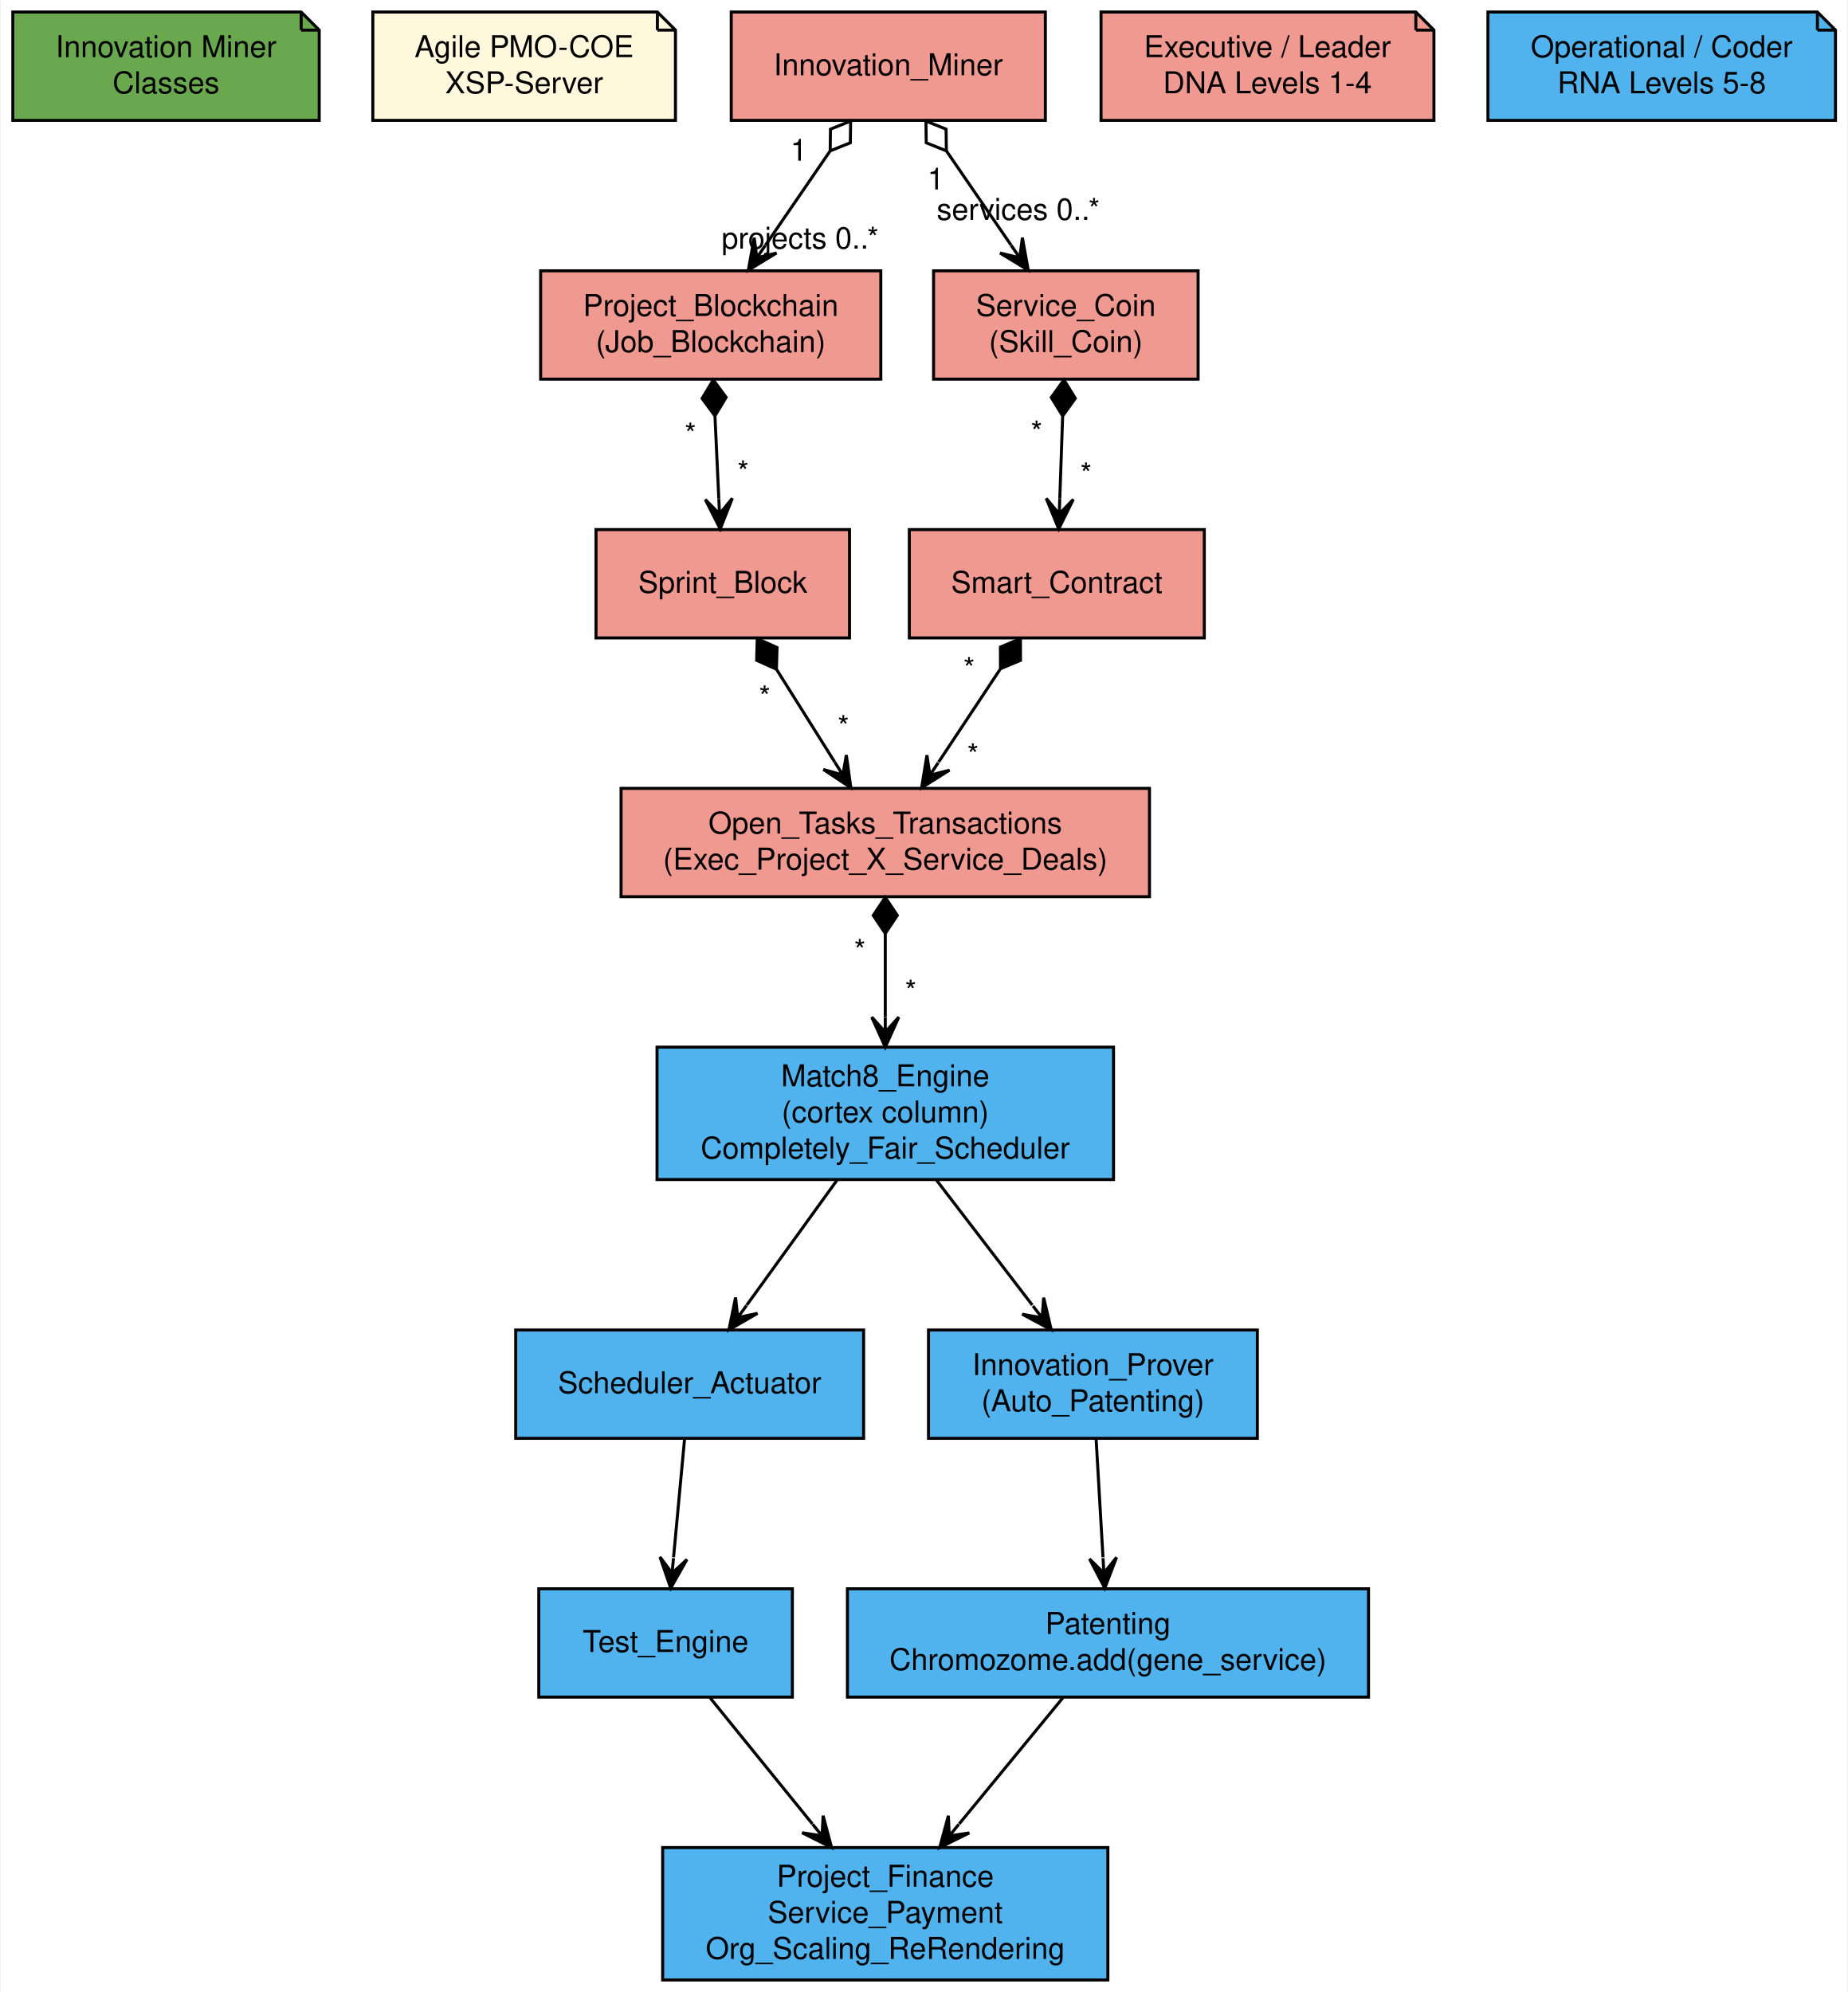
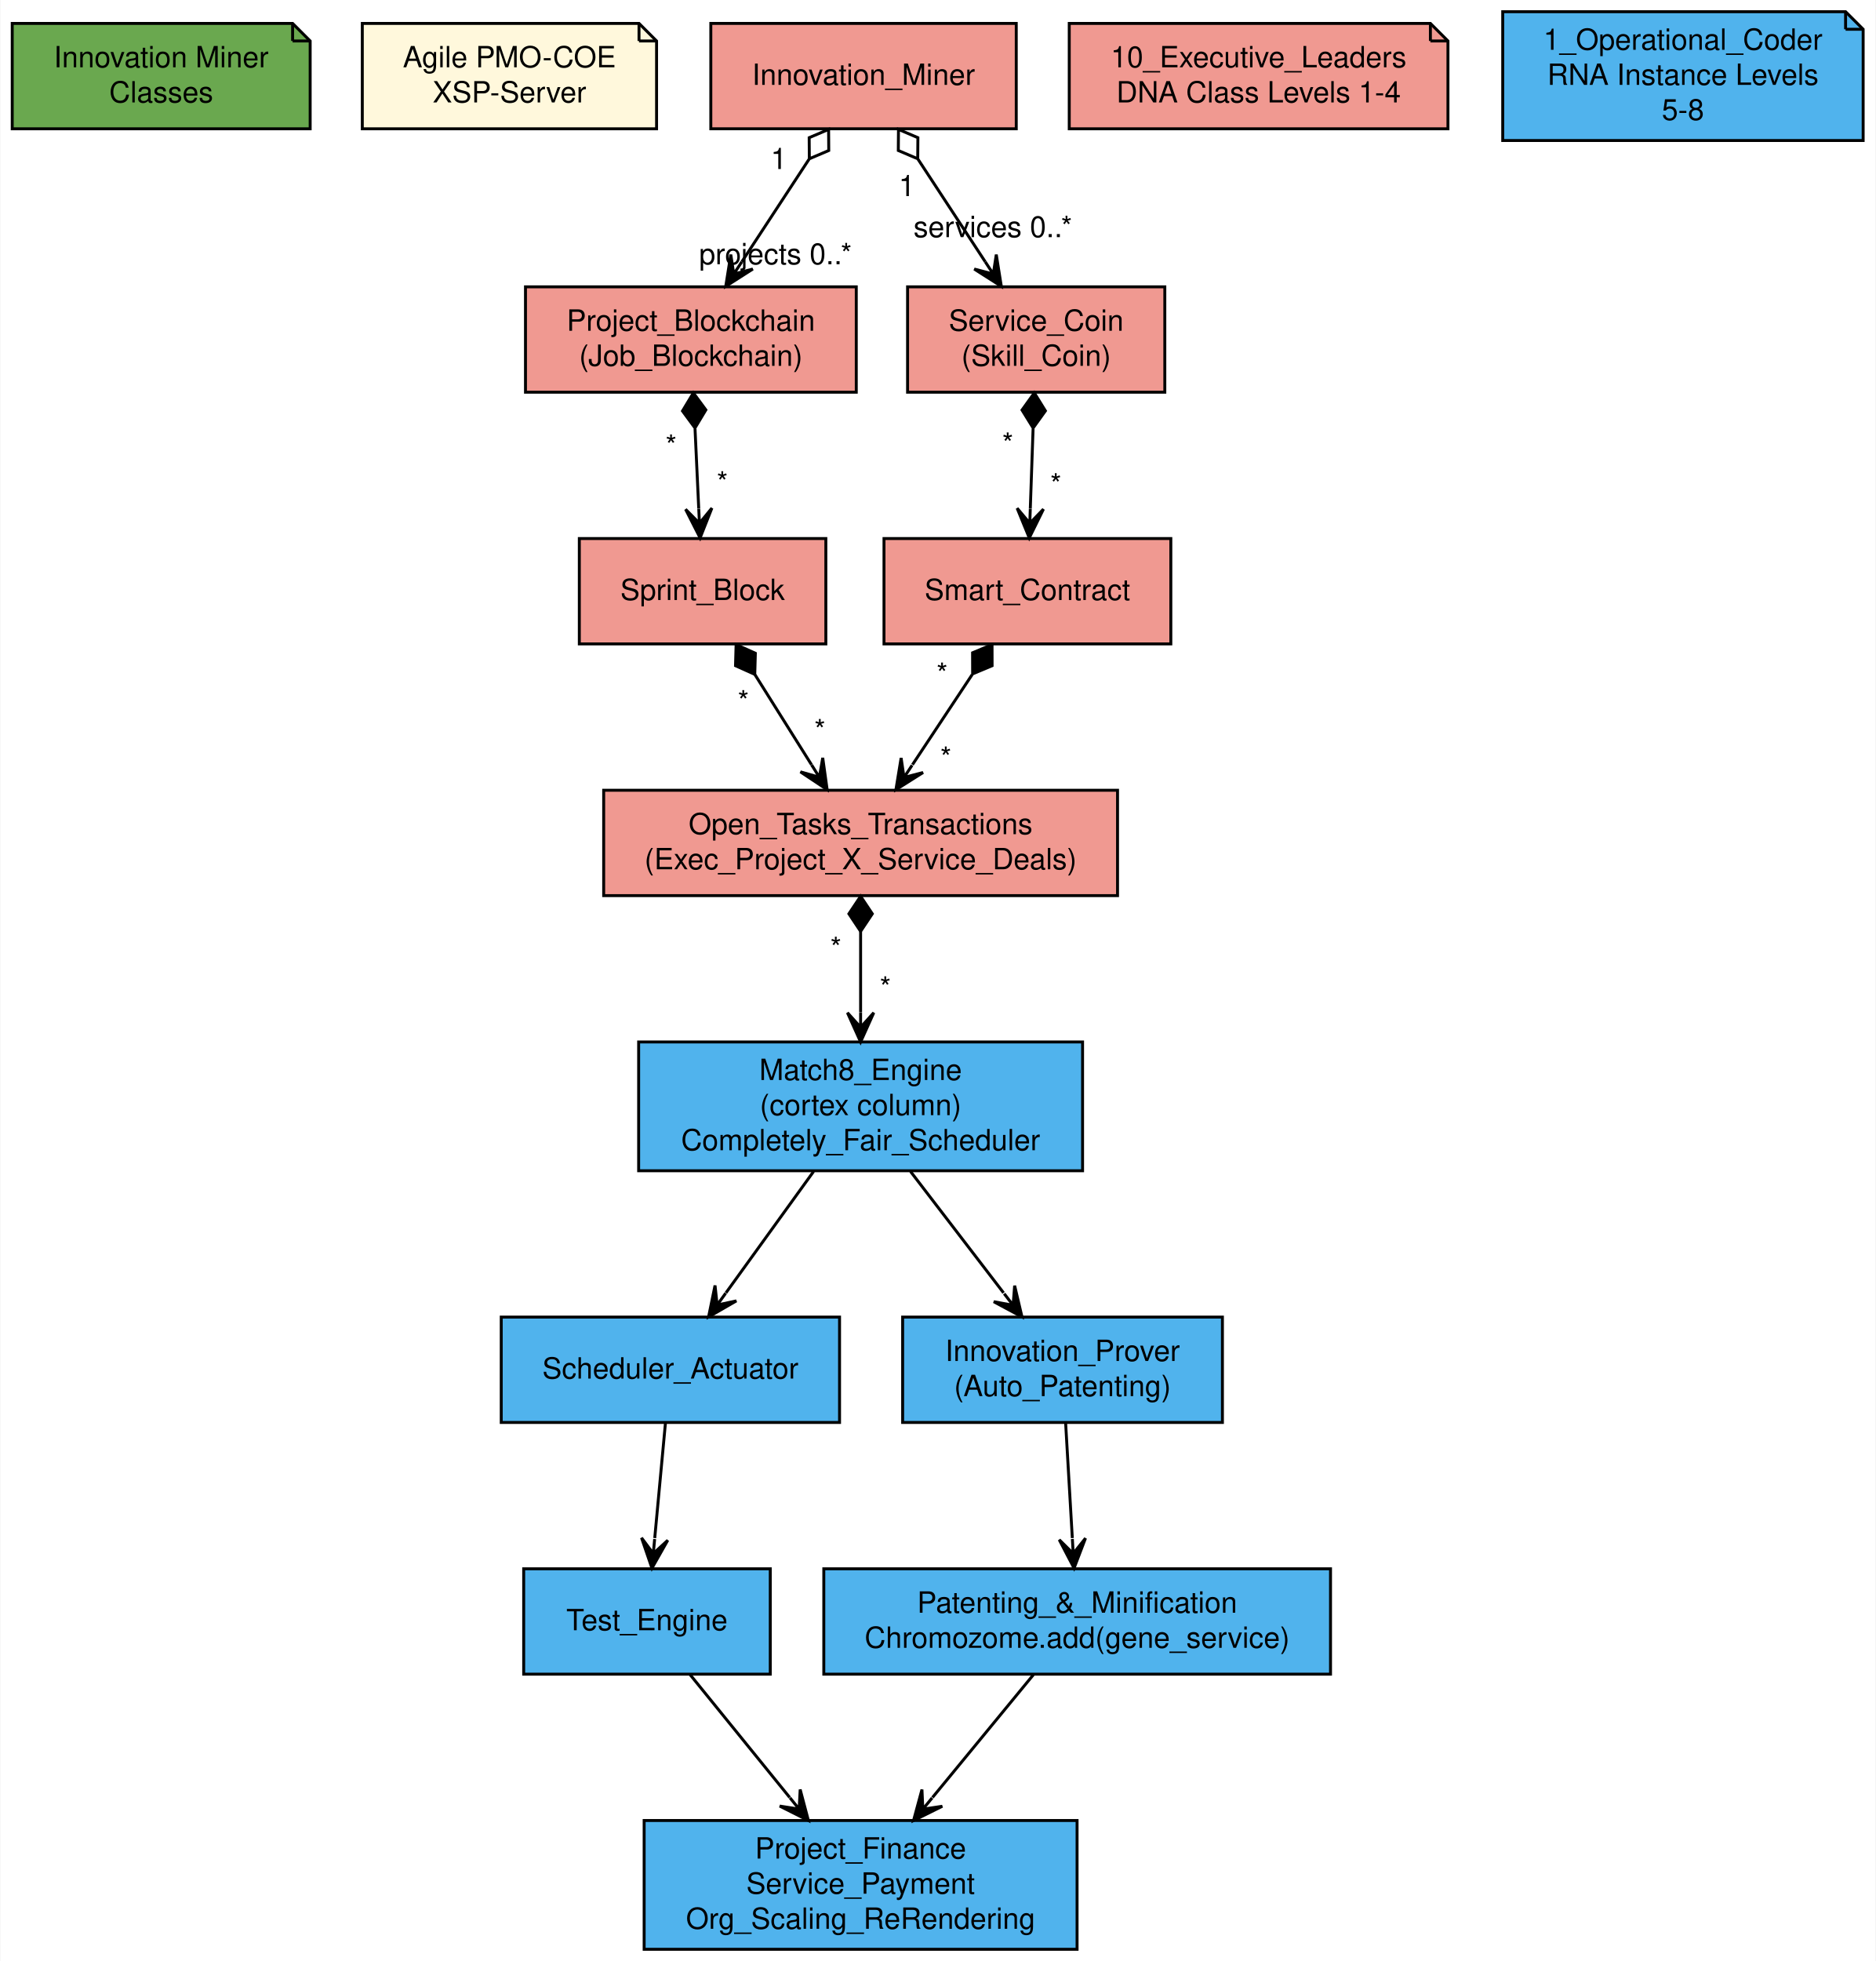
- <svg xmlns="http://www.w3.org/2000/svg" width="614pt" height="662pt" viewBox="0.00 0.00 613.57 662.00">
-   <g id="graph0" class="graph" transform="scale(1 1) rotate(0) translate(4 658)">
-     <polygon fill="#ffffff" stroke="transparent" points="-4,4 -4,-658 609.573,-658 609.573,4 -4,4" />
+ <svg xmlns="http://www.w3.org/2000/svg" width="641pt" height="670pt" viewBox="0.00 0.00 640.74 670.00">
+   <g id="graph0" class="graph" transform="scale(1 1) rotate(0) translate(4 666)">
+     <polygon fill="#ffffff" stroke="transparent" points="-4,4 -4,-666 636.743,-666 636.743,4 -4,4" />
    <g id="node1" class="node">
-       <polygon fill="#6aa84f" stroke="#000000" points="95.858,-654 .048,-654 .048,-618 101.858,-618 101.858,-648 95.858,-654" />
-       <polyline fill="none" stroke="#000000" points="95.858,-654 95.858,-648 " />
-       <polyline fill="none" stroke="#000000" points="101.858,-648 95.858,-648 " />
-       <text text-anchor="middle" x="50.953" y="-639" font-family="Helvetica,sans-Serif" font-size="10.00" fill="#000000">Innovation Miner</text>
-       <text text-anchor="middle" x="50.953" y="-627" font-family="Helvetica,sans-Serif" font-size="10.00" fill="#000000">Classes</text>
+       <polygon fill="#6aa84f" stroke="#000000" points="95.858,-658 .048,-658 .048,-622 101.858,-622 101.858,-652 95.858,-658" />
+       <polyline fill="none" stroke="#000000" points="95.858,-658 95.858,-652 " />
+       <polyline fill="none" stroke="#000000" points="101.858,-652 95.858,-652 " />
+       <text text-anchor="middle" x="50.953" y="-643" font-family="Helvetica,sans-Serif" font-size="10.00" fill="#000000">Innovation Miner</text>
+       <text text-anchor="middle" x="50.953" y="-631" font-family="Helvetica,sans-Serif" font-size="10.00" fill="#000000">Classes</text>
    </g>
    <g id="node2" class="node">
-       <polygon fill="#fff8dc" stroke="#000000" points="214.23,-654 119.675,-654 119.675,-618 220.23,-618 220.23,-648 214.23,-654" />
-       <polyline fill="none" stroke="#000000" points="214.23,-654 214.23,-648 " />
-       <polyline fill="none" stroke="#000000" points="220.23,-648 214.23,-648 " />
-       <text text-anchor="middle" x="169.952" y="-639" font-family="Helvetica,sans-Serif" font-size="10.00" fill="#000000">Agile PMO-COE</text>
-       <text text-anchor="middle" x="169.952" y="-627" font-family="Helvetica,sans-Serif" font-size="10.00" fill="#000000">XSP-Server</text>
+       <polygon fill="#fff8dc" stroke="#000000" points="214.23,-658 119.675,-658 119.675,-622 220.23,-622 220.23,-652 214.23,-658" />
+       <polyline fill="none" stroke="#000000" points="214.23,-658 214.23,-652 " />
+       <polyline fill="none" stroke="#000000" points="220.23,-652 214.23,-652 " />
+       <text text-anchor="middle" x="169.952" y="-643" font-family="Helvetica,sans-Serif" font-size="10.00" fill="#000000">Agile PMO-COE</text>
+       <text text-anchor="middle" x="169.952" y="-631" font-family="Helvetica,sans-Serif" font-size="10.00" fill="#000000">XSP-Server</text>
    </g>
    <g id="node3" class="node">
-       <polygon fill="#f09991" stroke="#000000" points="343.138,-654 238.767,-654 238.767,-618 343.138,-618 343.138,-654" />
-       <text text-anchor="middle" x="290.952" y="-633" font-family="Helvetica,sans-Serif" font-size="10.00" fill="#000000">Innovation_Miner</text>
+       <polygon fill="#f09991" stroke="#000000" points="343.138,-658 238.767,-658 238.767,-622 343.138,-622 343.138,-658" />
+       <text text-anchor="middle" x="290.952" y="-637" font-family="Helvetica,sans-Serif" font-size="10.00" fill="#000000">Innovation_Miner</text>
    </g>
    <g id="node4" class="node">
      <polygon fill="#f09991" stroke="#000000" points="288.469,-568 175.436,-568 175.436,-532 288.469,-532 288.469,-568" />
      <text text-anchor="middle" x="231.952" y="-553" font-family="Helvetica,sans-Serif" font-size="10.00" fill="#000000">Project_Blockchain</text>
      <text text-anchor="middle" x="231.952" y="-541" font-family="Helvetica,sans-Serif" font-size="10.00" fill="#000000">(Job_Blockchain)</text>
    </g>
    <g id="edge1" class="edge">
-       <path fill="none" stroke="#000000" d="M271.65,-607.864C264.735,-597.784 256.967,-586.462 250.149,-576.524" />
-       <polygon fill="none" stroke="#000000" points="271.651,-607.866 278.344,-610.551 278.44,-617.762 271.747,-615.077 271.651,-607.866" />
-       <polygon fill="#000000" stroke="#000000" points="244.447,-568.212 253.815,-573.912 247.275,-572.335 250.104,-576.458 250.104,-576.458 250.104,-576.458 247.275,-572.335 246.393,-579.004 244.447,-568.212 244.447,-568.212" />
-       <text text-anchor="middle" x="261.671" y="-575.377" font-family="Helvetica,sans-Serif" font-size="10.00" fill="#000000">projects 0..*</text>
-       <text text-anchor="middle" x="261.216" y="-604.596" font-family="Helvetica,sans-Serif" font-size="10.00" fill="#000000">1</text>
+       <path fill="none" stroke="#000000" d="M272.301,-611.548C264.962,-600.353 256.582,-587.57 249.368,-576.566" />
+       <polygon fill="none" stroke="#000000" points="272.434,-611.751 279.069,-614.576 279.013,-621.787 272.378,-618.962 272.434,-611.751" />
+       <polygon fill="#000000" stroke="#000000" points="243.874,-568.186 253.12,-574.082 246.615,-572.367 249.357,-576.549 249.357,-576.549 249.357,-576.549 246.615,-572.367 245.593,-579.016 243.874,-568.186 243.874,-568.186" />
+       <text text-anchor="middle" x="260.881" y="-575.711" font-family="Helvetica,sans-Serif" font-size="10.00" fill="#000000">projects 0..*</text>
+       <text text-anchor="middle" x="262.007" y="-608.262" font-family="Helvetica,sans-Serif" font-size="10.00" fill="#000000">1</text>
    </g>
    <g id="node6" class="node">
      <polygon fill="#f09991" stroke="#000000" points="393.904,-568 306.001,-568 306.001,-532 393.904,-532 393.904,-568" />
      <text text-anchor="middle" x="349.952" y="-553" font-family="Helvetica,sans-Serif" font-size="10.00" fill="#000000">Service_Coin</text>
      <text text-anchor="middle" x="349.952" y="-541" font-family="Helvetica,sans-Serif" font-size="10.00" fill="#000000">(Skill_Coin)</text>
    </g>
    <g id="edge2" class="edge">
-       <path fill="none" stroke="#000000" d="M310.255,-607.864C317.17,-597.784 324.938,-586.462 331.756,-576.524" />
-       <polygon fill="none" stroke="#000000" points="310.253,-607.866 310.158,-615.077 303.465,-617.762 303.561,-610.551 310.253,-607.866" />
-       <polygon fill="#000000" stroke="#000000" points="337.458,-568.212 335.512,-579.004 334.63,-572.335 331.801,-576.458 331.801,-576.458 331.801,-576.458 334.63,-572.335 328.09,-573.912 337.458,-568.212 337.458,-568.212" />
-       <text text-anchor="middle" x="334.174" y="-584.941" font-family="Helvetica,sans-Serif" font-size="10.00" fill="#000000">services 0..*</text>
-       <text text-anchor="middle" x="306.749" y="-595.033" font-family="Helvetica,sans-Serif" font-size="10.00" fill="#000000">1</text>
+       <path fill="none" stroke="#000000" d="M309.604,-611.548C316.943,-600.353 325.323,-587.57 332.537,-576.566" />
+       <polygon fill="none" stroke="#000000" points="309.471,-611.751 309.527,-618.962 302.892,-621.787 302.836,-614.576 309.471,-611.751" />
+       <polygon fill="#000000" stroke="#000000" points="338.031,-568.186 336.312,-579.016 335.289,-572.367 332.548,-576.549 332.548,-576.549 332.548,-576.549 335.289,-572.367 328.785,-574.082 338.031,-568.186 338.031,-568.186" />
+       <text text-anchor="middle" x="335.162" y="-584.979" font-family="Helvetica,sans-Serif" font-size="10.00" fill="#000000">services 0..*</text>
+       <text text-anchor="middle" x="305.761" y="-598.994" font-family="Helvetica,sans-Serif" font-size="10.00" fill="#000000">1</text>
    </g>
    <g id="node7" class="node">
      <polygon fill="#f09991" stroke="#000000" points="278.073,-482 193.832,-482 193.832,-446 278.073,-446 278.073,-482" />
      <text text-anchor="middle" x="235.952" y="-461" font-family="Helvetica,sans-Serif" font-size="10.00" fill="#000000">Sprint_Block</text>
    </g>
    <g id="edge3" class="edge">
      <path fill="none" stroke="#000000" d="M233.37,-519.52C233.782,-510.654 234.231,-501.01 234.637,-492.285" />
      <polygon fill="#000000" stroke="#000000" points="233.358,-519.775 237.075,-525.954 232.801,-531.762 229.084,-525.582 233.358,-519.775" />
      <polygon fill="#000000" stroke="#000000" points="235.105,-482.212 239.136,-492.41 234.873,-487.207 234.641,-492.201 234.641,-492.201 234.641,-492.201 234.873,-487.207 230.146,-491.992 235.105,-482.212 235.105,-482.212" />
      <text text-anchor="middle" x="242.707" y="-497.711" font-family="Helvetica,sans-Serif" font-size="10.00" fill="#000000">*</text>
      <text text-anchor="middle" x="225.2" y="-510.262" font-family="Helvetica,sans-Serif" font-size="10.00" fill="#000000">*</text>
    </g>
    <g id="node5" class="node">
-       <polygon fill="#f09991" stroke="#000000" points="466.258,-654 361.647,-654 361.647,-618 472.258,-618 472.258,-648 466.258,-654" />
-       <polyline fill="none" stroke="#000000" points="466.258,-654 466.258,-648 " />
-       <polyline fill="none" stroke="#000000" points="472.258,-648 466.258,-648 " />
-       <text text-anchor="middle" x="416.952" y="-639" font-family="Helvetica,sans-Serif" font-size="10.00" fill="#000000">Executive / Leader</text>
-       <text text-anchor="middle" x="416.952" y="-627" font-family="Helvetica,sans-Serif" font-size="10.00" fill="#000000">DNA Levels 1-4</text>
+       <polygon fill="#f09991" stroke="#000000" points="484.657,-658 361.248,-658 361.248,-622 490.657,-622 490.657,-652 484.657,-658" />
+       <polyline fill="none" stroke="#000000" points="484.657,-658 484.657,-652 " />
+       <polyline fill="none" stroke="#000000" points="490.657,-652 484.657,-652 " />
+       <text text-anchor="middle" x="425.952" y="-643" font-family="Helvetica,sans-Serif" font-size="10.00" fill="#000000">10_Executive_Leaders</text>
+       <text text-anchor="middle" x="425.952" y="-631" font-family="Helvetica,sans-Serif" font-size="10.00" fill="#000000">DNA Class Levels 1-4</text>
    </g>
    <g id="node9" class="node">
      <polygon fill="#f09991" stroke="#000000" points="395.959,-482 297.945,-482 297.945,-446 395.959,-446 395.959,-482" />
      <text text-anchor="middle" x="346.952" y="-461" font-family="Helvetica,sans-Serif" font-size="10.00" fill="#000000">Smart_Contract</text>
    </g>
    <g id="edge5" class="edge">
      <path fill="none" stroke="#000000" d="M348.889,-519.52C348.58,-510.654 348.243,-501.01 347.939,-492.285" />
      <polygon fill="#000000" stroke="#000000" points="348.898,-519.769 353.105,-525.626 349.316,-531.762 345.11,-525.905 348.898,-519.769" />
      <polygon fill="#000000" stroke="#000000" points="347.588,-482.212 352.434,-492.049 347.762,-487.209 347.937,-492.206 347.937,-492.206 347.937,-492.206 347.762,-487.209 343.439,-492.363 347.588,-482.212 347.588,-482.212" />
      <text text-anchor="middle" x="356.667" y="-497.033" font-family="Helvetica,sans-Serif" font-size="10.00" fill="#000000">*</text>
      <text text-anchor="middle" x="340.237" y="-510.941" font-family="Helvetica,sans-Serif" font-size="10.00" fill="#000000">*</text>
    </g>
    <g id="node8" class="node">
      <polygon fill="#f09991" stroke="#000000" points="377.749,-396 202.156,-396 202.156,-360 377.749,-360 377.749,-396" />
      <text text-anchor="middle" x="289.952" y="-381" font-family="Helvetica,sans-Serif" font-size="10.00" fill="#000000">Open_Tasks_Transactions </text>
      <text text-anchor="middle" x="289.952" y="-369" font-family="Helvetica,sans-Serif" font-size="10.00" fill="#000000">(Exec_Project_X_Service_Deals)</text>
    </g>
    <g id="edge4" class="edge">
      <path fill="none" stroke="#000000" d="M253.863,-435.476C260.085,-425.567 267.037,-414.496 273.165,-404.736" />
      <polygon fill="#000000" stroke="#000000" points="253.786,-435.599 253.983,-442.807 247.405,-445.762 247.208,-438.553 253.786,-435.599" />
      <polygon fill="#000000" stroke="#000000" points="278.517,-396.212 277.01,-407.074 275.858,-400.447 273.199,-404.681 273.199,-404.681 273.199,-404.681 275.858,-400.447 269.388,-402.288 278.517,-396.212 278.517,-396.212" />
      <text text-anchor="middle" x="276.036" y="-413.058" font-family="Helvetica,sans-Serif" font-size="10.00" fill="#000000">*</text>
      <text text-anchor="middle" x="249.885" y="-422.916" font-family="Helvetica,sans-Serif" font-size="10.00" fill="#000000">*</text>
    </g>
    <g id="node10" class="node">
      <polygon fill="#50b3ed" stroke="#000000" points="365.8,-310 214.105,-310 214.105,-266 365.8,-266 365.8,-310" />
      <text text-anchor="middle" x="289.952" y="-297" font-family="Helvetica,sans-Serif" font-size="10.00" fill="#000000">Match8_Engine</text>
      <text text-anchor="middle" x="289.952" y="-285" font-family="Helvetica,sans-Serif" font-size="10.00" fill="#000000">(cortex column)</text>
      <text text-anchor="middle" x="289.952" y="-273" font-family="Helvetica,sans-Serif" font-size="10.00" fill="#000000">Completely_Fair_Scheduler</text>
    </g>
    <g id="edge7" class="edge">
      <path fill="none" stroke="#000000" d="M289.952,-347.7C289.952,-338.825 289.952,-329.092 289.952,-320.108" />
      <polygon fill="#000000" stroke="#000000" points="289.953,-347.787 293.952,-353.787 289.952,-359.787 285.952,-353.787 289.953,-347.787" />
      <polygon fill="#000000" stroke="#000000" points="289.952,-310.002 294.453,-320.002 289.952,-315.002 289.953,-320.002 289.953,-320.002 289.953,-320.002 289.952,-315.002 285.453,-320.002 289.952,-310.002 289.952,-310.002" />
      <text text-anchor="middle" x="298.405" y="-325.128" font-family="Helvetica,sans-Serif" font-size="10.00" fill="#000000">*</text>
      <text text-anchor="middle" x="281.5" y="-338.661" font-family="Helvetica,sans-Serif" font-size="10.00" fill="#000000">*</text>
    </g>
    <g id="edge6" class="edge">
      <path fill="none" stroke="#000000" d="M328.047,-435.476C321.479,-425.567 314.141,-414.496 307.673,-404.736" />
      <polygon fill="#000000" stroke="#000000" points="328.235,-435.759 334.884,-438.55 334.864,-445.762 328.215,-442.97 328.235,-435.759" />
      <polygon fill="#000000" stroke="#000000" points="302.023,-396.212 311.299,-402.061 304.786,-400.38 307.548,-404.548 307.548,-404.548 307.548,-404.548 304.786,-400.38 303.797,-407.034 302.023,-396.212 302.023,-396.212" />
      <text text-anchor="middle" x="319.083" y="-403.651" font-family="Helvetica,sans-Serif" font-size="10.00" fill="#000000">*</text>
      <text text-anchor="middle" x="317.805" y="-432.322" font-family="Helvetica,sans-Serif" font-size="10.00" fill="#000000">*</text>
    </g>
-     <g id="node11" class="node">
+     <g id="node12" class="node">
      <polygon fill="#50b3ed" stroke="#000000" points="282.757,-216 167.148,-216 167.148,-180 282.757,-180 282.757,-216" />
      <text text-anchor="middle" x="224.952" y="-195" font-family="Helvetica,sans-Serif" font-size="10.00" fill="#000000">Scheduler_Actuator</text>
    </g>
    <g id="edge8" class="edge">
      <path fill="none" stroke="#000000" d="M273.885,-265.753C264.818,-253.199 253.436,-237.439 243.931,-224.279" />
      <polygon fill="#000000" stroke="#000000" points="238,-216.066 247.503,-221.538 240.927,-220.119 243.855,-224.173 243.855,-224.173 243.855,-224.173 240.927,-220.119 240.207,-226.807 238,-216.066 238,-216.066" />
    </g>
-     <g id="node12" class="node">
+     <g id="node13" class="node">
      <polygon fill="#50b3ed" stroke="#000000" points="413.588,-216 304.317,-216 304.317,-180 413.588,-180 413.588,-216" />
      <text text-anchor="middle" x="358.952" y="-201" font-family="Helvetica,sans-Serif" font-size="10.00" fill="#000000">Innovation_Prover</text>
      <text text-anchor="middle" x="358.952" y="-189" font-family="Helvetica,sans-Serif" font-size="10.00" fill="#000000">(Auto_Patenting)</text>
    </g>
    <g id="edge9" class="edge">
      <path fill="none" stroke="#000000" d="M307.009,-265.753C316.633,-253.199 328.716,-237.439 338.805,-224.279" />
      <polygon fill="#000000" stroke="#000000" points="345.102,-216.066 342.589,-226.74 342.06,-220.034 339.018,-224.002 339.018,-224.002 339.018,-224.002 342.06,-220.034 335.447,-221.264 345.102,-216.066 345.102,-216.066" />
+     </g>
+     <g id="node11" class="node">
+       <polygon fill="#50b3ed" stroke="#000000" points="626.534,-662 509.371,-662 509.371,-618 632.534,-618 632.534,-656 626.534,-662" />
+       <polyline fill="none" stroke="#000000" points="626.534,-662 626.534,-656 " />
+       <polyline fill="none" stroke="#000000" points="632.534,-656 626.534,-656 " />
+       <text text-anchor="middle" x="570.952" y="-649" font-family="Helvetica,sans-Serif" font-size="10.00" fill="#000000">1_Operational_Coder</text>
+       <text text-anchor="middle" x="570.952" y="-637" font-family="Helvetica,sans-Serif" font-size="10.00" fill="#000000">RNA Instance Levels</text>
+       <text text-anchor="middle" x="570.952" y="-625" font-family="Helvetica,sans-Serif" font-size="10.00" fill="#000000">5-8</text>
    </g>
    <g id="node14" class="node">
      <polygon fill="#50b3ed" stroke="#000000" points="259.083,-130 174.822,-130 174.822,-94 259.083,-94 259.083,-130" />
      <text text-anchor="middle" x="216.952" y="-109" font-family="Helvetica,sans-Serif" font-size="10.00" fill="#000000">Test_Engine</text>
    </g>
    <g id="edge10" class="edge">
      <path fill="none" stroke="#000000" d="M223.256,-179.762C222.195,-168.36 220.807,-153.434 219.603,-140.494" />
      <polygon fill="#000000" stroke="#000000" points="218.647,-130.212 224.054,-139.752 219.11,-135.191 219.573,-140.169 219.573,-140.169 219.573,-140.169 219.11,-135.191 215.092,-140.586 218.647,-130.212 218.647,-130.212" />
    </g>
    <g id="node15" class="node">
      <polygon fill="#50b3ed" stroke="#000000" points="450.529,-130 277.376,-130 277.376,-94 450.529,-94 450.529,-130" />
-       <text text-anchor="middle" x="363.952" y="-115" font-family="Helvetica,sans-Serif" font-size="10.00" fill="#000000">Patenting</text>
+       <text text-anchor="middle" x="363.952" y="-115" font-family="Helvetica,sans-Serif" font-size="10.00" fill="#000000">Patenting_&amp;_Minification</text>
      <text text-anchor="middle" x="363.952" y="-103" font-family="Helvetica,sans-Serif" font-size="10.00" fill="#000000">Chromozome.add(gene_service)</text>
    </g>
    <g id="edge11" class="edge">
      <path fill="none" stroke="#000000" d="M360.013,-179.762C360.676,-168.36 361.543,-153.434 362.296,-140.494" />
      <polygon fill="#000000" stroke="#000000" points="362.894,-130.212 366.806,-140.457 362.603,-135.204 362.313,-140.195 362.313,-140.195 362.313,-140.195 362.603,-135.204 357.821,-139.934 362.894,-130.212 362.894,-130.212" />
-     </g>
-     <g id="node13" class="node">
-       <polygon fill="#50b3ed" stroke="#000000" points="599.694,-654 490.211,-654 490.211,-618 605.694,-618 605.694,-648 599.694,-654" />
-       <polyline fill="none" stroke="#000000" points="599.694,-654 599.694,-648 " />
-       <polyline fill="none" stroke="#000000" points="605.694,-648 599.694,-648 " />
-       <text text-anchor="middle" x="547.952" y="-639" font-family="Helvetica,sans-Serif" font-size="10.00" fill="#000000">Operational / Coder</text>
-       <text text-anchor="middle" x="547.952" y="-627" font-family="Helvetica,sans-Serif" font-size="10.00" fill="#000000">RNA Levels 5-8</text>
    </g>
    <g id="node16" class="node">
      <polygon fill="#50b3ed" stroke="#000000" points="363.921,-44 215.984,-44 215.984,0 363.921,0 363.921,-44" />
      <text text-anchor="middle" x="289.952" y="-31" font-family="Helvetica,sans-Serif" font-size="10.00" fill="#000000">Project_Finance</text>
      <text text-anchor="middle" x="289.952" y="-19" font-family="Helvetica,sans-Serif" font-size="10.00" fill="#000000">Service_Payment </text>
      <text text-anchor="middle" x="289.952" y="-7" font-family="Helvetica,sans-Serif" font-size="10.00" fill="#000000">Org_Scaling_ReRendering</text>
    </g>
    <g id="edge12" class="edge">
      <path fill="none" stroke="#000000" d="M231.725,-93.787C241.477,-81.765 254.481,-65.732 265.726,-51.868" />
      <polygon fill="#000000" stroke="#000000" points="272.106,-44.002 269.302,-54.603 268.957,-47.885 265.807,-51.769 265.807,-51.769 265.807,-51.769 268.957,-47.885 262.312,-48.934 272.106,-44.002 272.106,-44.002" />
    </g>
    <g id="edge13" class="edge">
      <path fill="none" stroke="#000000" d="M348.978,-93.787C339.092,-81.765 325.91,-65.732 314.51,-51.868" />
      <polygon fill="#000000" stroke="#000000" points="308.043,-44.002 317.87,-48.868 311.219,-47.864 314.394,-51.726 314.394,-51.726 314.394,-51.726 311.219,-47.864 310.918,-54.584 308.043,-44.002 308.043,-44.002" />
    </g>
  </g>
</svg>
